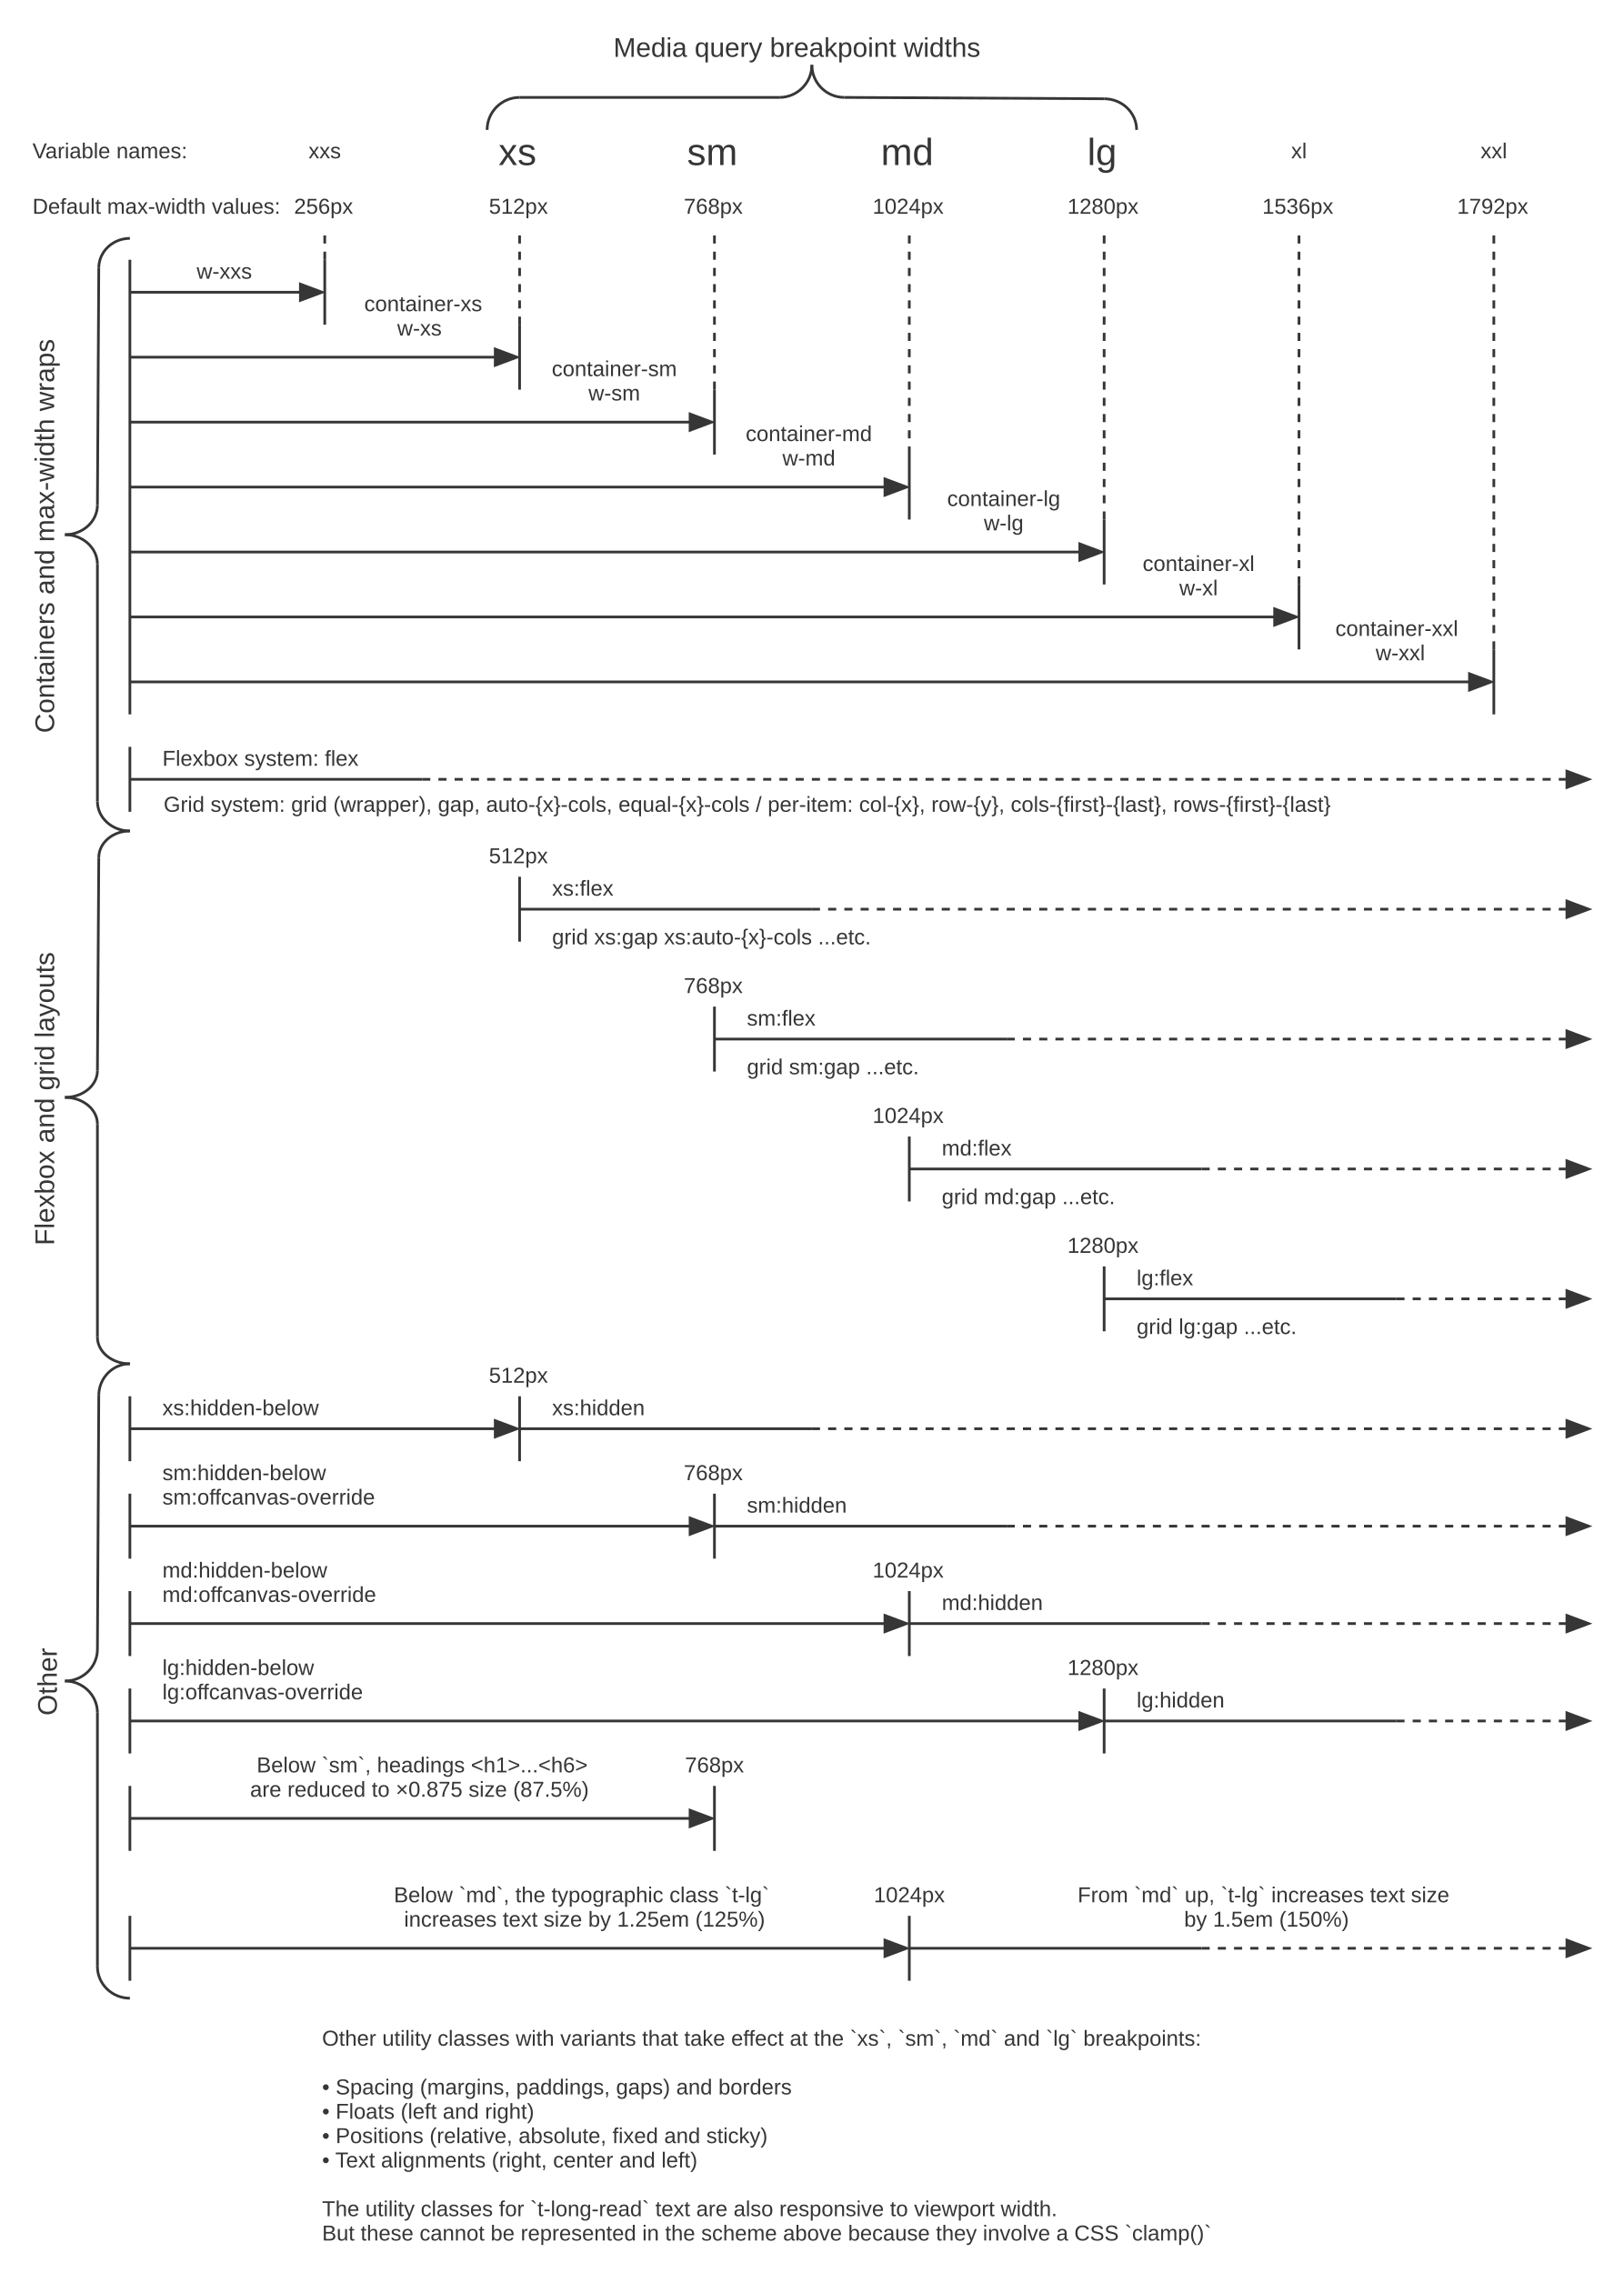
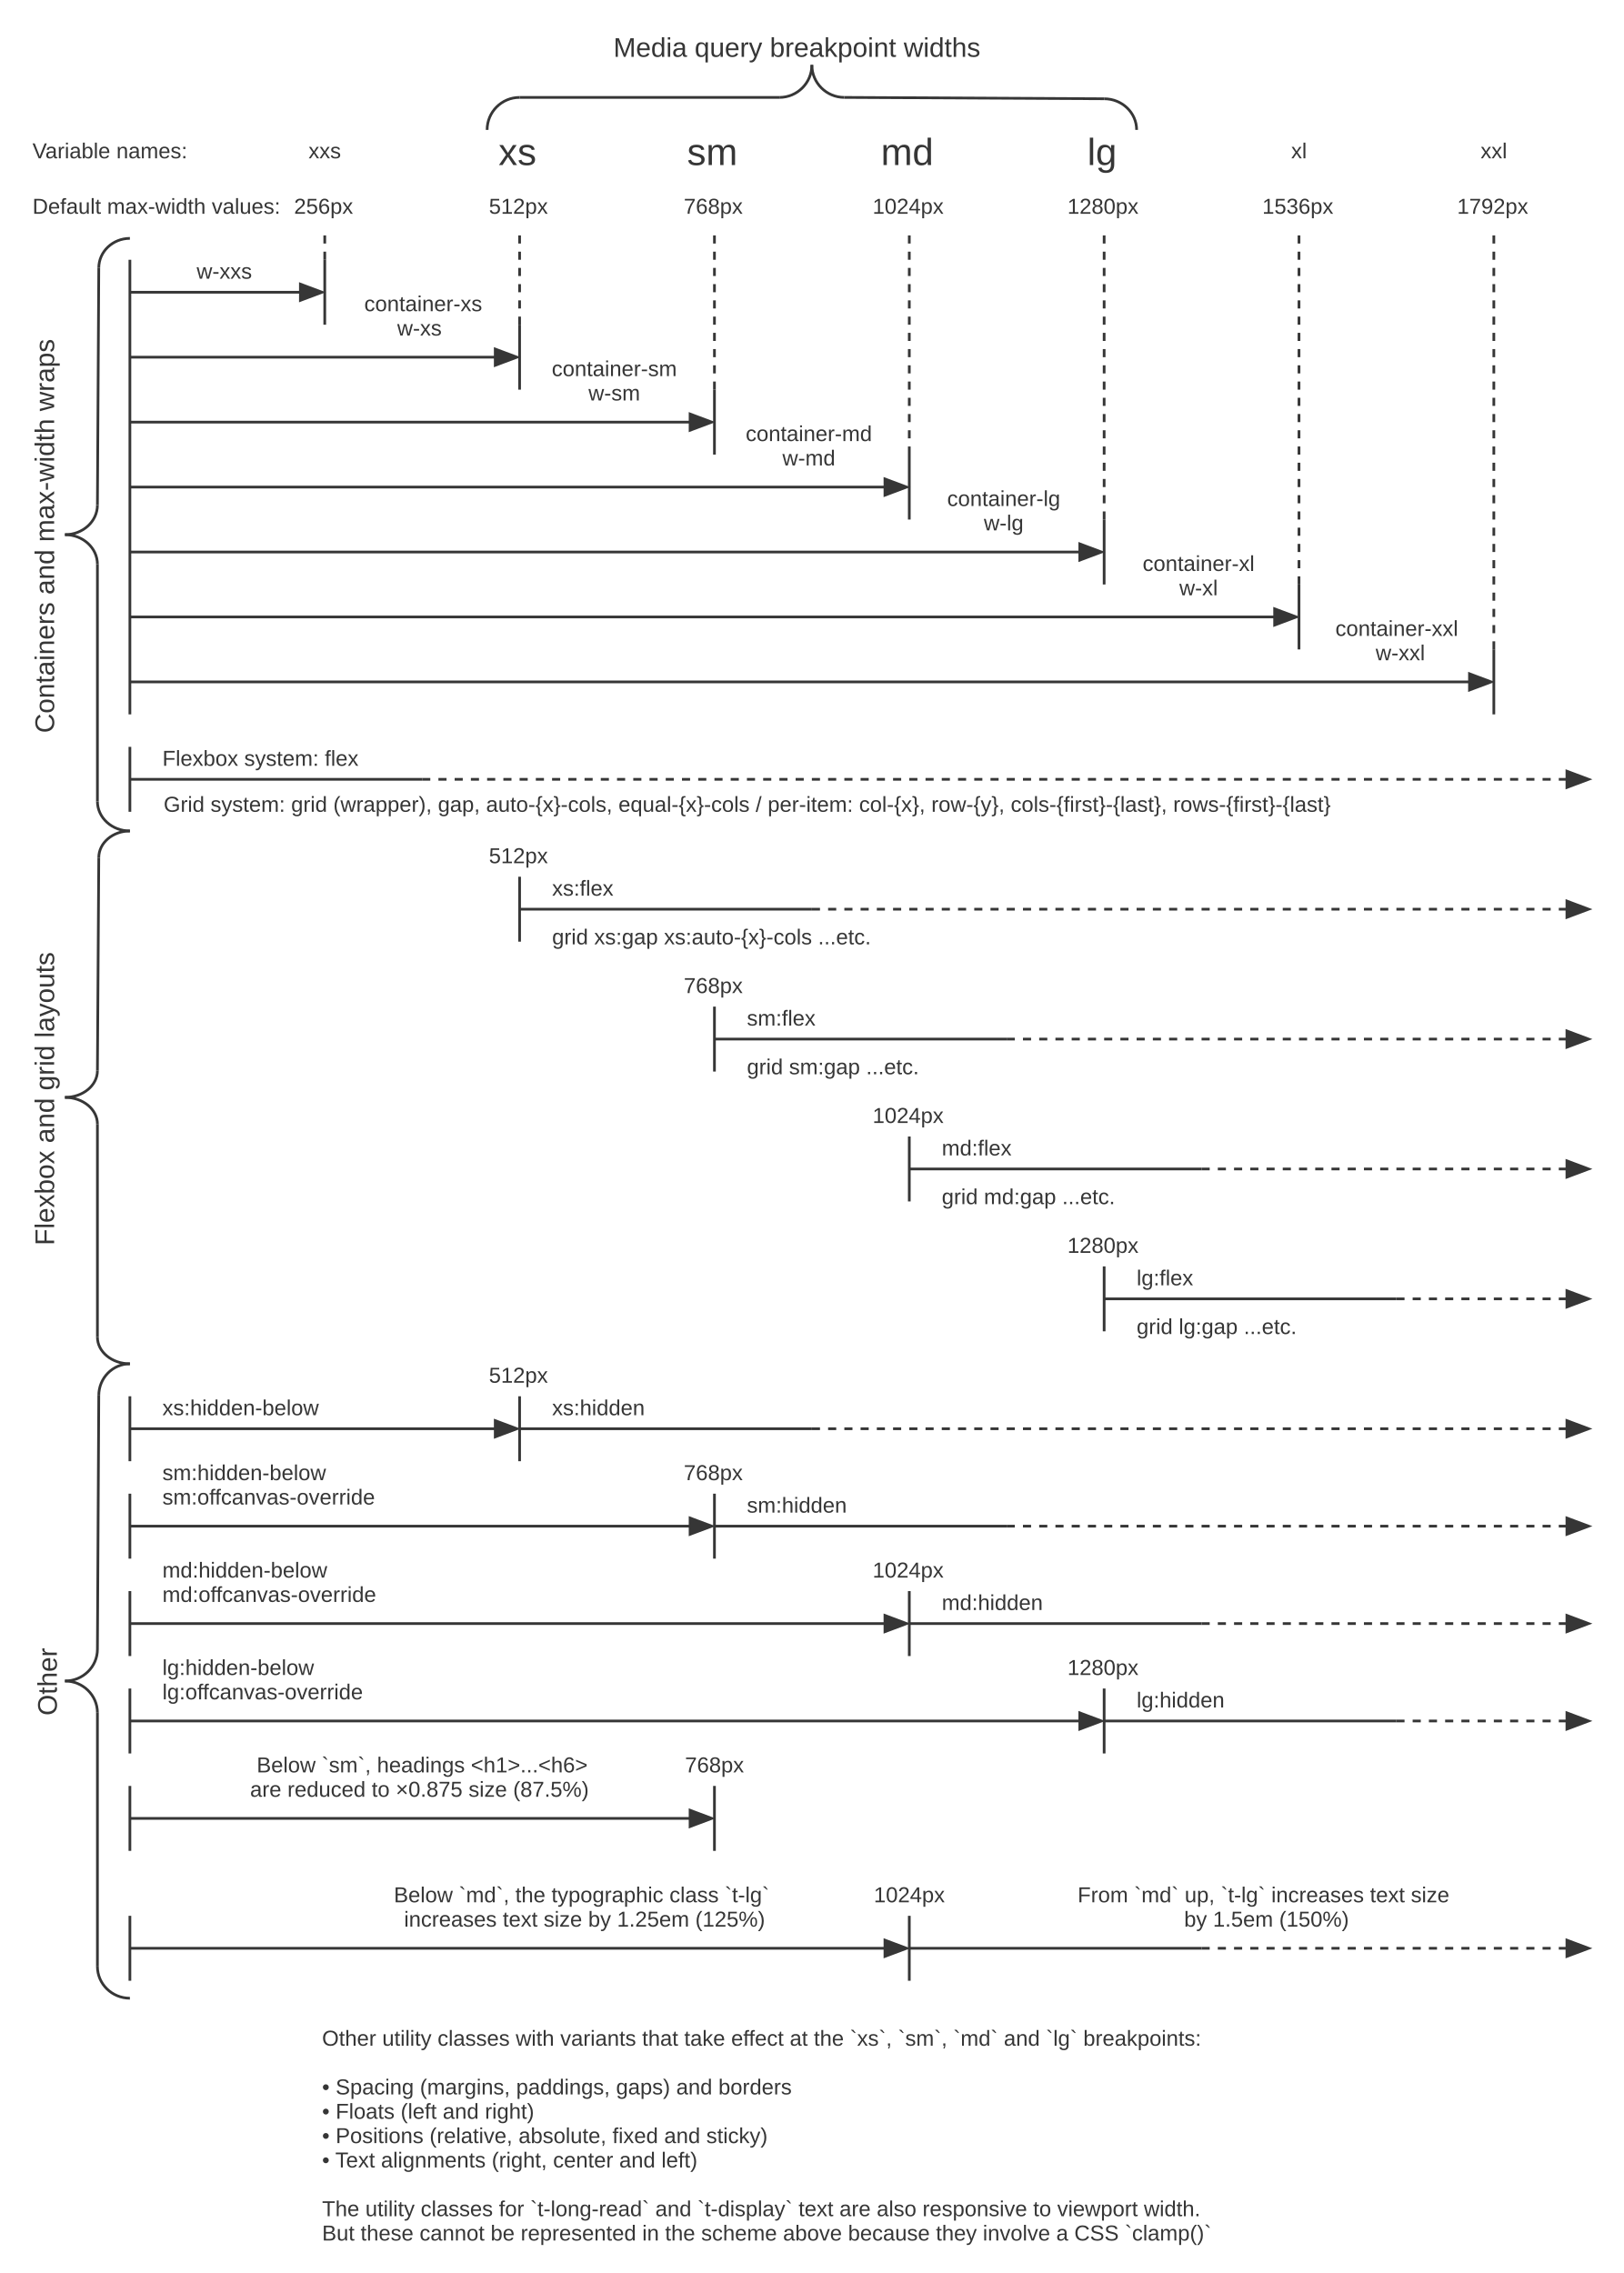
<svg xmlns="http://www.w3.org/2000/svg" version="1.1" x="0" y="0" width="1320" height="1848" viewBox="0, 0, 1320, 1848">
  <g id="Layer_1">
    <g>
      <g>
        <path d="M105.6,237.6 L244.2,237.6" fill="#000000" />
        <path d="M105.6,237.6 L244.2,237.6" fill-opacity="0" stroke="#363636" stroke-width="2.2" />
      </g>
      <g>
        <path d="M244.2,244.2 L261.8,237.6 L244.2,231 z" fill="#363636" />
        <path d="M244.2,244.2 L261.8,237.6 L244.2,231 z" fill-opacity="0" stroke="#363636" stroke-width="2.2" />
      </g>
    </g>
    <text transform="matrix(2.2, 0, 0, 2.2, 580.171, 124.3)">
      <tspan x="-9.831" y="4.5" font-family="Arial, sans-serif" font-size="14" fill="#363636">sm</tspan>
    </text>
    <text transform="matrix(2.2, 0, 0, 2.2, 738.593, 124.3)">
      <tspan x="-10.224" y="4.5" font-family="Arial, sans-serif" font-size="14" fill="#363636">md</tspan>
    </text>
    <text transform="matrix(2.2, 0, 0, 2.2, 897.002, 124.3)">
      <tspan x="-5.948" y="4.5" font-family="Arial, sans-serif" font-size="14" fill="#363636">lg</tspan>
    </text>
    <text transform="matrix(2.2, 0, 0, 2.2, 1057.097, 124.3)">
      <tspan x="-3.389" y="2" font-family="Arial, sans-serif" font-size="8" fill="#363636">xl</tspan>
    </text>
    <text transform="matrix(2.2, 0, 0, 2.2, 265.1, 124.3)">
      <tspan x="-6.5" y="2" font-family="Arial, sans-serif" font-size="8" fill="#363636">xxs</tspan>
    </text>
    <text transform="matrix(2.2, 0, 0, 2.2, 1215.497, 124.3)">
      <tspan x="-5.389" y="2" font-family="Arial, sans-serif" font-size="8" fill="#363636">xxl</tspan>
    </text>
    <text transform="matrix(2.2, 0, 0, 2.2, 183.453, 222.2)">
      <tspan x="-10.721" y="2" font-family="Arial, sans-serif" font-size="8" fill="#363636">w-xxs</tspan>
    </text>
    <g>
      <g>
        <path d="M105.6,290.4 L402.6,290.4" fill="#000000" />
        <path d="M105.6,290.4 L402.6,290.4" fill-opacity="0" stroke="#363636" stroke-width="2.2" />
      </g>
      <g>
        <path d="M402.6,297 L420.2,290.4 L402.6,283.8 z" fill="#363636" />
        <path d="M402.6,297 L420.2,290.4 L402.6,283.8 z" fill-opacity="0" stroke="#363636" stroke-width="2.2" />
      </g>
    </g>
    <g>
      <g>
        <path d="M105.6,343.2 L561,343.2" fill="#000000" />
        <path d="M105.6,343.2 L561,343.2" fill-opacity="0" stroke="#363636" stroke-width="2.2" />
      </g>
      <g>
        <path d="M561,349.8 L578.6,343.2 L561,336.6 z" fill="#363636" />
        <path d="M561,349.8 L578.6,343.2 L561,336.6 z" fill-opacity="0" stroke="#363636" stroke-width="2.2" />
      </g>
    </g>
    <g>
      <text transform="matrix(2.2, 0, 0, 2.2, 500.5, 301.4)">
        <tspan x="-23.619" y="2" font-family="Arial, sans-serif" font-size="8" fill="#363636">container-sm</tspan>
      </text>
      <text transform="matrix(2.2, 0, 0, 2.2, 500.497, 321.2)">
        <tspan x="-10.053" y="2" font-family="Arial, sans-serif" font-size="8" fill="#363636">w-sm</tspan>
      </text>
    </g>
    <g>
      <g>
        <path d="M105.6,396 L719.4,396" fill="#000000" />
        <path d="M105.6,396 L719.4,396" fill-opacity="0" stroke="#363636" stroke-width="2.2" />
      </g>
      <g>
        <path d="M719.4,402.6 L737,396 L719.4,389.4 z" fill="#363636" />
        <path d="M719.4,402.6 L737,396 L719.4,389.4 z" fill-opacity="0" stroke="#363636" stroke-width="2.2" />
      </g>
    </g>
    <g>
      <text transform="matrix(2.2, 0, 0, 2.2, 658.653, 354.2)">
        <tspan x="-23.844" y="2" font-family="Arial, sans-serif" font-size="8" fill="#363636">container-md</tspan>
      </text>
      <text transform="matrix(2.2, 0, 0, 2.2, 658.656, 374)">
        <tspan x="-10.277" y="2" font-family="Arial, sans-serif" font-size="8" fill="#363636">w-md</tspan>
      </text>
    </g>
    <g>
      <g>
        <path d="M105.6,448.8 L877.8,448.8" fill="#000000" />
        <path d="M105.6,448.8 L877.8,448.8" fill-opacity="0" stroke="#363636" stroke-width="2.2" />
      </g>
      <g>
        <path d="M877.8,455.4 L895.4,448.8 L877.8,442.2 z" fill="#363636" />
        <path d="M877.8,455.4 L895.4,448.8 L877.8,442.2 z" fill-opacity="0" stroke="#363636" stroke-width="2.2" />
      </g>
    </g>
    <g>
      <text transform="matrix(2.2, 0, 0, 2.2, 817.057, 407)">
        <tspan x="-21.4" y="2" font-family="Arial, sans-serif" font-size="8" fill="#363636">container-lg</tspan>
      </text>
      <text transform="matrix(2.2, 0, 0, 2.2, 817.056, 426.8)">
        <tspan x="-7.834" y="2" font-family="Arial, sans-serif" font-size="8" fill="#363636">w-lg</tspan>
      </text>
    </g>
    <text transform="matrix(2.2, 0, 0, 2.2, 264.126, 169.4)">
      <tspan x="-11.398" y="2" font-family="Arial, sans-serif" font-size="8" fill="#363636">256px</tspan>
    </text>
    <text transform="matrix(2.2, 0, 0, 2.2, 422.526, 169.4)">
      <tspan x="-11.398" y="2" font-family="Arial, sans-serif" font-size="8" fill="#363636">512px</tspan>
    </text>
    <text transform="matrix(2.2, 0, 0, 2.2, 580.926, 169.4)">
      <tspan x="-11.398" y="2" font-family="Arial, sans-serif" font-size="8" fill="#363636">768px</tspan>
    </text>
    <text transform="matrix(2.2, 0, 0, 2.2, 739.326, 169.4)">
      <tspan x="-13.623" y="2" font-family="Arial, sans-serif" font-size="8" fill="#363636">1024px</tspan>
    </text>
    <text transform="matrix(2.2, 0, 0, 2.2, 897.726, 169.4)">
      <tspan x="-13.623" y="2" font-family="Arial, sans-serif" font-size="8" fill="#363636">1280px</tspan>
    </text>
    <text transform="matrix(2.2, 0, 0, 2.2, 1056.125, 169.4)">
      <tspan x="-13.623" y="2" font-family="Arial, sans-serif" font-size="8" fill="#363636">1536px</tspan>
    </text>
    <text transform="matrix(2.2, 0, 0, 2.2, 1214.526, 169.4)">
      <tspan x="-13.623" y="2" font-family="Arial, sans-serif" font-size="8" fill="#363636">1792px</tspan>
    </text>
    <g>
      <g>
        <path d="M105.6,501.6 L1036.2,501.6" fill="#000000" />
        <path d="M105.6,501.6 L1036.2,501.6" fill-opacity="0" stroke="#363636" stroke-width="2.2" />
      </g>
      <g>
        <path d="M1036.2,508.2 L1053.8,501.6 L1036.2,495 z" fill="#363636" />
        <path d="M1036.2,508.2 L1053.8,501.6 L1036.2,495 z" fill-opacity="0" stroke="#363636" stroke-width="2.2" />
      </g>
    </g>
    <g>
      <text transform="matrix(2.2, 0, 0, 2.2, 975.455, 459.8)">
        <tspan x="-21.176" y="2" font-family="Arial, sans-serif" font-size="8" fill="#363636">container-xl</tspan>
      </text>
      <text transform="matrix(2.2, 0, 0, 2.2, 975.456, 479.6)">
        <tspan x="-7.609" y="2" font-family="Arial, sans-serif" font-size="8" fill="#363636">w-xl</tspan>
      </text>
    </g>
    <g>
      <g>
        <path d="M105.6,554.4 L1194.6,554.4" fill="#000000" />
        <path d="M105.6,554.4 L1194.6,554.4" fill-opacity="0" stroke="#363636" stroke-width="2.2" />
      </g>
      <g>
        <path d="M1194.6,561 L1212.2,554.4 L1194.6,547.8 z" fill="#363636" />
        <path d="M1194.6,561 L1212.2,554.4 L1194.6,547.8 z" fill-opacity="0" stroke="#363636" stroke-width="2.2" />
      </g>
    </g>
    <g>
      <text transform="matrix(2.2, 0, 0, 2.2, 1136.563, 512.6)">
        <tspan x="-23.176" y="2" font-family="Arial, sans-serif" font-size="8" fill="#363636">container-xxl</tspan>
      </text>
      <text transform="matrix(2.2, 0, 0, 2.2, 1139.473, 532.4)">
        <tspan x="-9.609" y="2" font-family="Arial, sans-serif" font-size="8" fill="#363636">w-xxl</tspan>
      </text>
    </g>
    <g>
      <g>
        <path d="M818.4,1240.8 L1273.8,1240.8" fill="#000000" />
        <path d="M818.4,1240.8 L1273.8,1240.8" fill-opacity="0" stroke="#363636" stroke-width="2.2" stroke-dasharray="6.6,6.6" />
      </g>
      <g>
        <path d="M1273.8,1247.4 L1291.4,1240.8 L1273.8,1234.2 z" fill="#363636" />
        <path d="M1273.8,1247.4 L1291.4,1240.8 L1273.8,1234.2 z" fill-opacity="0" stroke="#363636" stroke-width="2.2" />
      </g>
    </g>
    <text transform="matrix(2.2, 0, 0, 2.2, 648.901, 1225.4)">
      <tspan x="-18.955" y="2" font-family="Arial, sans-serif" font-size="8" fill="#363636">sm:hidden</tspan>
    </text>
    <g>
      <text transform="matrix(2.2, 0, 0, 2.2, 199.626, 1199)">
        <tspan x="-30.738" y="2" font-family="Arial, sans-serif" font-size="8" fill="#363636">sm:hidden-below</tspan>
      </text>
      <text transform="matrix(2.2, 0, 0, 2.2, 219.508, 1218.8)">
        <tspan x="-39.775" y="2" font-family="Arial, sans-serif" font-size="8" fill="#363636">sm:offcanvas-override</tspan>
      </text>
    </g>
    <text transform="matrix(2.2, 0, 0, 2.2, 807.793, 1304.6)">
      <tspan x="-19.18" y="2" font-family="Arial, sans-serif" font-size="8" fill="#363636">md:hidden</tspan>
    </text>
    <text transform="matrix(2.2, 0, 0, 2.2, 960.822, 1383.8)">
      <tspan x="-16.736" y="2" font-family="Arial, sans-serif" font-size="8" fill="#363636">lg:hidden</tspan>
    </text>
    <g>
      <g>
        <path d="M976.8,1320 L1273.8,1320" fill="#000000" />
        <path d="M976.8,1320 L1273.8,1320" fill-opacity="0" stroke="#363636" stroke-width="2.2" stroke-dasharray="6.6,6.6" />
      </g>
      <g>
        <path d="M1273.8,1326.6 L1291.4,1320 L1273.8,1313.4 z" fill="#363636" />
        <path d="M1273.8,1326.6 L1291.4,1320 L1273.8,1313.4 z" fill-opacity="0" stroke="#363636" stroke-width="2.2" />
      </g>
    </g>
    <g>
      <g>
        <path d="M1135.2,1399.2 L1273.8,1399.2" fill="#000000" />
        <path d="M1135.2,1399.2 L1273.8,1399.2" fill-opacity="0" stroke="#363636" stroke-width="2.2" stroke-dasharray="6.6,6.6" />
      </g>
      <g>
        <path d="M1273.8,1405.8 L1291.4,1399.2 L1273.8,1392.6 z" fill="#363636" />
        <path d="M1273.8,1405.8 L1291.4,1399.2 L1273.8,1392.6 z" fill-opacity="0" stroke="#363636" stroke-width="2.2" />
      </g>
    </g>
    <g>
      <text transform="matrix(2.2, 0, 0, 2.2, 200.118, 1278.2)">
        <tspan x="-30.963" y="2" font-family="Arial, sans-serif" font-size="8" fill="#363636">md:hidden-below</tspan>
      </text>
      <text transform="matrix(2.2, 0, 0, 2.2, 220, 1298)">
        <tspan x="-40" y="2" font-family="Arial, sans-serif" font-size="8" fill="#363636">md:offcanvas-override</tspan>
      </text>
    </g>
    <g>
      <text transform="matrix(2.2, 0, 0, 2.2, 194.741, 1357.4)">
        <tspan x="-28.52" y="2" font-family="Arial, sans-serif" font-size="8" fill="#363636">lg:hidden-below</tspan>
      </text>
      <text transform="matrix(2.2, 0, 0, 2.2, 214.624, 1377.2)">
        <tspan x="-37.557" y="2" font-family="Arial, sans-serif" font-size="8" fill="#363636">lg:offcanvas-override</tspan>
      </text>
    </g>
    <g>
      <g>
        <path d="M561,1240.8 L105.6,1240.8" fill="#000000" />
        <path d="M561,1240.8 L105.6,1240.8" fill-opacity="0" stroke="#363636" stroke-width="2.2" />
      </g>
      <g>
        <path d="M561,1247.4 L578.6,1240.8 L561,1234.2 z" fill="#363636" />
        <path d="M561,1247.4 L578.6,1240.8 L561,1234.2 z" fill-opacity="0" stroke="#363636" stroke-width="2.2" />
      </g>
    </g>
    <g>
      <g>
        <path d="M719.4,1320 L105.6,1320" fill="#000000" />
        <path d="M719.4,1320 L105.6,1320" fill-opacity="0" stroke="#363636" stroke-width="2.2" />
      </g>
      <g>
        <path d="M719.4,1326.6 L737,1320 L719.4,1313.4 z" fill="#363636" />
        <path d="M719.4,1326.6 L737,1320 L719.4,1313.4 z" fill-opacity="0" stroke="#363636" stroke-width="2.2" />
      </g>
    </g>
    <g>
      <g>
        <path d="M877.8,1399.2 L105.6,1399.2" fill="#000000" />
        <path d="M877.8,1399.2 L105.6,1399.2" fill-opacity="0" stroke="#363636" stroke-width="2.2" />
      </g>
      <g>
        <path d="M877.8,1405.8 L895.4,1399.2 L877.8,1392.6 z" fill="#363636" />
        <path d="M877.8,1405.8 L895.4,1399.2 L877.8,1392.6 z" fill-opacity="0" stroke="#363636" stroke-width="2.2" />
      </g>
    </g>
    <g>
      <path d="M580.8,1240.8 L818.4,1240.8" fill="#000000" />
      <path d="M580.8,1240.8 L818.4,1240.8" fill-opacity="0" stroke="#363636" stroke-width="2.2" />
    </g>
    <g>
      <path d="M739.2,1320 L976.8,1320" fill="#000000" />
      <path d="M739.2,1320 L976.8,1320" fill-opacity="0" stroke="#363636" stroke-width="2.2" />
    </g>
    <g>
      <path d="M897.6,1399.2 L1135.2,1399.2" fill="#000000" />
      <path d="M897.6,1399.2 L1135.2,1399.2" fill-opacity="0" stroke="#363636" stroke-width="2.2" />
    </g>
    <g>
      <g>
        <path d="M818.4,844.8 L1273.8,844.8" fill="#000000" />
        <path d="M818.4,844.8 L1273.8,844.8" fill-opacity="0" stroke="#363636" stroke-width="2.2" stroke-dasharray="6.6,6.6" />
      </g>
      <g>
        <path d="M1273.8,851.4 L1291.4,844.8 L1273.8,838.2 z" fill="#363636" />
        <path d="M1273.8,851.4 L1291.4,844.8 L1273.8,838.2 z" fill-opacity="0" stroke="#363636" stroke-width="2.2" />
      </g>
    </g>
    <g>
      <path d="M580.8,844.8 L818.4,844.8" fill="#000000" />
      <path d="M580.8,844.8 L818.4,844.8" fill-opacity="0" stroke="#363636" stroke-width="2.2" />
    </g>
    <g>
      <g>
        <path d="M976.8,950.4 L1273.8,950.4" fill="#000000" />
        <path d="M976.8,950.4 L1273.8,950.4" fill-opacity="0" stroke="#363636" stroke-width="2.2" stroke-dasharray="6.6,6.6" />
      </g>
      <g>
        <path d="M1273.8,957 L1291.4,950.4 L1273.8,943.8 z" fill="#363636" />
        <path d="M1273.8,957 L1291.4,950.4 L1273.8,943.8 z" fill-opacity="0" stroke="#363636" stroke-width="2.2" />
      </g>
    </g>
    <g>
      <path d="M739.2,950.4 L976.8,950.4" fill="#000000" />
      <path d="M739.2,950.4 L976.8,950.4" fill-opacity="0" stroke="#363636" stroke-width="2.2" />
    </g>
    <g>
      <g>
        <path d="M1135.2,1056 L1273.8,1056" fill="#000000" />
        <path d="M1135.2,1056 L1273.8,1056" fill-opacity="0" stroke="#363636" stroke-width="2.2" stroke-dasharray="6.6,6.6" />
      </g>
      <g>
        <path d="M1273.8,1062.6 L1291.4,1056 L1273.8,1049.4 z" fill="#363636" />
        <path d="M1273.8,1062.6 L1291.4,1056 L1273.8,1049.4 z" fill-opacity="0" stroke="#363636" stroke-width="2.2" />
      </g>
    </g>
    <g>
      <path d="M897.6,1056 L1135.2,1056" fill="#000000" />
      <path d="M897.6,1056 L1135.2,1056" fill-opacity="0" stroke="#363636" stroke-width="2.2" />
    </g>
    <g>
      <g>
        <path d="M105.6,1478.4 L561,1478.4" fill="#000000" />
        <path d="M105.6,1478.4 L561,1478.4" fill-opacity="0" stroke="#363636" stroke-width="2.2" />
      </g>
      <g>
        <path d="M561,1485 L578.6,1478.4 L561,1471.8 z" fill="#363636" />
        <path d="M561,1485 L578.6,1478.4 L561,1471.8 z" fill-opacity="0" stroke="#363636" stroke-width="2.2" />
      </g>
    </g>
    <g>
      <text transform="matrix(2.2, 0, 0, 2.2, 344.303, 1436.6)">
        <tspan x="-61.648" y="2" font-family="Arial, sans-serif" font-size="8" fill="#363636">Below `sm`, headings &lt;h1&gt;...&lt;h6&gt;</tspan>
      </text>
      <text transform="matrix(2.2, 0, 0, 2.2, 342.106, 1456.4)">
        <tspan x="-63.094" y="2" font-family="Arial, sans-serif" font-size="8" fill="#363636">are reduced to ×0.875 size (87.5%)</tspan>
      </text>
    </g>
    <g>
      <g>
        <path d="M976.8,1584 L1273.8,1584" fill="#000000" />
        <path d="M976.8,1584 L1273.8,1584" fill-opacity="0" stroke="#363636" stroke-width="2.2" stroke-dasharray="6.6,6.6" />
      </g>
      <g>
        <path d="M1273.8,1590.6 L1291.4,1584 L1273.8,1577.4 z" fill="#363636" />
        <path d="M1273.8,1590.6 L1291.4,1584 L1273.8,1577.4 z" fill-opacity="0" stroke="#363636" stroke-width="2.2" />
      </g>
    </g>
    <g>
      <path d="M739.2,1584 L976.8,1584" fill="#000000" />
      <path d="M739.2,1584 L976.8,1584" fill-opacity="0" stroke="#363636" stroke-width="2.2" />
    </g>
    <g>
      <g>
        <path d="M105.6,1584 L719.4,1584" fill="#000000" />
        <path d="M105.6,1584 L719.4,1584" fill-opacity="0" stroke="#363636" stroke-width="2.2" />
      </g>
      <g>
        <path d="M719.4,1590.6 L737,1584 L719.4,1577.4 z" fill="#363636" />
        <path d="M719.4,1590.6 L737,1584 L719.4,1577.4 z" fill-opacity="0" stroke="#363636" stroke-width="2.2" />
      </g>
    </g>
    <g>
      <text transform="matrix(2.2, 0, 0, 2.2, 473.857, 1542.2)">
        <tspan x="-69.857" y="2" font-family="Arial, sans-serif" font-size="8" fill="#363636">Below `md`, the typographic class `t-lg` </tspan>
      </text>
      <text transform="matrix(2.2, 0, 0, 2.2, 476.303, 1562)">
        <tspan x="-67.197" y="2" font-family="Arial, sans-serif" font-size="8" fill="#363636">increases text size by 1.25em (125%)</tspan>
      </text>
    </g>
    <g>
      <text transform="matrix(2.2, 0, 0, 2.2, 1028.253, 1542.2)">
        <tspan x="-69.182" y="2" font-family="Arial, sans-serif" font-size="8" fill="#363636">From `md` up, `t-lg` increases text size </tspan>
      </text>
      <text transform="matrix(2.2, 0, 0, 2.2, 1030.7, 1562)">
        <tspan x="-30.959" y="2" font-family="Arial, sans-serif" font-size="8" fill="#363636">by 1.5em (150%)</tspan>
      </text>
    </g>
    <g>
      <text transform="matrix(2.2, 0, 0, 2.2, 620.245, 1658.8)">
        <tspan x="-162.93" y="2" font-family="Arial, sans-serif" font-size="8" fill="#363636">Other utility classes with variants that take effect at the `xs`, `sm`, `md` and `lg` breakpoints:</tspan>
      </text>
      <text transform="matrix(2.2, 0, 0, 2.2, 444.534, 1698.4)">
        <tspan x="-83.061" y="2" font-family="Arial, sans-serif" font-size="8" fill="#363636">• Spacing (margins, paddings, gaps) and borders</tspan>
      </text>
      <text transform="matrix(2.2, 0, 0, 2.2, 349.127, 1718.2)">
        <tspan x="-39.693" y="2" font-family="Arial, sans-serif" font-size="8" fill="#363636">• Floats (left and right)</tspan>
      </text>
      <text transform="matrix(2.2, 0, 0, 2.2, 444.02, 1738)">
        <tspan x="-82.826" y="2" font-family="Arial, sans-serif" font-size="8" fill="#363636">• Positions (relative, absolute, fixed and sticky)</tspan>
      </text>
      <text transform="matrix(2.2, 0, 0, 2.2, 415.495, 1757.8)">
        <tspan x="-69.859" y="2" font-family="Arial, sans-serif" font-size="8" fill="#363636">• Text alignments (right, center and left)</tspan>
      </text>
      <text transform="matrix(2.2, 0, 0, 2.2, 561.737, 1797.4)">
-         <tspan x="-136.334" y="2" font-family="Arial, sans-serif" font-size="8" fill="#363636">The utility classes for `t-long-read` text are also responsive to viewport width.</tspan>
+         <tspan x="-136.334" y="2" font-family="Arial, sans-serif" font-size="8" fill="#363636">The utility classes for `t-long-read` and `t-display` text are also responsive to viewport width.</tspan>
      </text>
      <text transform="matrix(2.2, 0, 0, 2.2, 624.396, 1817.2)">
        <tspan x="-164.814" y="2" font-family="Arial, sans-serif" font-size="8" fill="#363636">But these cannot be represented in the scheme above because they involve a CSS `clamp()`</tspan>
      </text>
    </g>
    <g>
      <path d="M897.6,1082.4 L897.6,1029.6" fill="#000000" />
      <path d="M897.6,1082.4 L897.6,1029.6" fill-opacity="0" stroke="#363636" stroke-width="2.2" />
    </g>
    <g>
      <path d="M739.2,976.8 L739.2,924" fill="#000000" />
      <path d="M739.2,976.8 L739.2,924" fill-opacity="0" stroke="#363636" stroke-width="2.2" />
    </g>
    <g>
      <path d="M580.8,871.2 L580.8,818.4" fill="#000000" />
      <path d="M580.8,871.2 L580.8,818.4" fill-opacity="0" stroke="#363636" stroke-width="2.2" />
    </g>
    <g>
      <path d="M739.2,1346.4 L739.2,1293.6" fill="#000000" />
      <path d="M739.2,1346.4 L739.2,1293.6" fill-opacity="0" stroke="#363636" stroke-width="2.2" />
    </g>
    <g>
      <path d="M580.8,1267.2 L580.8,1214.4" fill="#000000" />
      <path d="M580.8,1267.2 L580.8,1214.4" fill-opacity="0" stroke="#363636" stroke-width="2.2" />
    </g>
    <g>
      <path d="M897.6,1425.6 L897.6,1372.8" fill="#000000" />
      <path d="M897.6,1425.6 L897.6,1372.8" fill-opacity="0" stroke="#363636" stroke-width="2.2" />
    </g>
    <text transform="matrix(2.2, 0, 0, 2.2, 342.1, 268.4)">
      <tspan x="-8.721" y="2" font-family="Arial, sans-serif" font-size="8" fill="#363636">w-xs</tspan>
    </text>
    <g>
      <g>
        <path d="M660,1161.6 L1273.8,1161.6" fill="#000000" />
        <path d="M660,1161.6 L1273.8,1161.6" fill-opacity="0" stroke="#363636" stroke-width="2.2" stroke-dasharray="6.6,6.6" />
      </g>
      <g>
        <path d="M1273.8,1168.2 L1291.4,1161.6 L1273.8,1155 z" fill="#363636" />
        <path d="M1273.8,1168.2 L1291.4,1161.6 L1273.8,1155 z" fill-opacity="0" stroke="#363636" stroke-width="2.2" />
      </g>
    </g>
    <text transform="matrix(2.2, 0, 0, 2.2, 487.571, 1146.2)">
      <tspan x="-17.623" y="2" font-family="Arial, sans-serif" font-size="8" fill="#363636">xs:hidden</tspan>
    </text>
    <text transform="matrix(2.2, 0, 0, 2.2, 196.696, 1146.2)">
      <tspan x="-29.406" y="2" font-family="Arial, sans-serif" font-size="8" fill="#363636">xs:hidden-below</tspan>
    </text>
    <g>
      <g>
        <path d="M402.6,1161.6 L105.6,1161.6" fill="#000000" />
        <path d="M402.6,1161.6 L105.6,1161.6" fill-opacity="0" stroke="#363636" stroke-width="2.2" />
      </g>
      <g>
        <path d="M402.6,1168.2 L420.2,1161.6 L402.6,1155 z" fill="#363636" />
        <path d="M402.6,1168.2 L420.2,1161.6 L402.6,1155 z" fill-opacity="0" stroke="#363636" stroke-width="2.2" />
      </g>
    </g>
    <g>
      <path d="M422.4,1161.6 L660,1161.6" fill="#000000" />
      <path d="M422.4,1161.6 L660,1161.6" fill-opacity="0" stroke="#363636" stroke-width="2.2" />
    </g>
    <g>
      <path d="M422.4,1188 L422.4,1135.2" fill="#000000" />
      <path d="M422.4,1188 L422.4,1135.2" fill-opacity="0" stroke="#363636" stroke-width="2.2" />
    </g>
    <g>
      <g>
        <path d="M660,739.2 L1273.8,739.2" fill="#000000" />
        <path d="M660,739.2 L1273.8,739.2" fill-opacity="0" stroke="#363636" stroke-width="2.2" stroke-dasharray="6.6,6.6" />
      </g>
      <g>
        <path d="M1273.8,745.8 L1291.4,739.2 L1273.8,732.6 z" fill="#363636" />
        <path d="M1273.8,745.8 L1291.4,739.2 L1273.8,732.6 z" fill-opacity="0" stroke="#363636" stroke-width="2.2" />
      </g>
    </g>
    <g>
      <path d="M422.4,739.2 L660,739.2" fill="#000000" />
      <path d="M422.4,739.2 L660,739.2" fill-opacity="0" stroke="#363636" stroke-width="2.2" />
    </g>
    <g>
      <path d="M422.4,765.6 L422.4,712.8" fill="#000000" />
      <path d="M422.4,765.6 L422.4,712.8" fill-opacity="0" stroke="#363636" stroke-width="2.2" />
    </g>
    <text transform="matrix(2.2, 0, 0, 2.2, 421.771, 124.3)">
      <tspan x="-7.5" y="4.5" font-family="Arial, sans-serif" font-size="14" fill="#363636">xs</tspan>
    </text>
    <g>
      <path d="M580.8,1504.8 L580.8,1452" fill="#000000" />
      <path d="M580.8,1504.8 L580.8,1452" fill-opacity="0" stroke="#363636" stroke-width="2.2" />
    </g>
    <g>
      <path d="M739.2,1610.4 L739.2,1557.6" fill="#000000" />
      <path d="M739.2,1610.4 L739.2,1557.6" fill-opacity="0" stroke="#363636" stroke-width="2.2" />
    </g>
    <g>
      <text transform="matrix(2.2, 0, 0, 2.2, 474.839, 723.8)">
        <tspan x="-11.836" y="2" font-family="Arial, sans-serif" font-size="8" fill="#363636">xs:flex</tspan>
      </text>
      <text transform="matrix(2.2, 0, 0, 2.2, 579.514, 763.4)">
        <tspan x="-59.416" y="2" font-family="Arial, sans-serif" font-size="8" fill="#363636">grid xs:gap xs:auto-{x}-cols ...etc.</tspan>
      </text>
    </g>
    <g>
      <g>
        <path d="M343.2,633.6 L1273.8,633.6" fill="#000000" />
        <path d="M343.2,633.6 L1273.8,633.6" fill-opacity="0" stroke="#363636" stroke-width="2.2" stroke-dasharray="6.6,6.6" />
      </g>
      <g>
        <path d="M1273.8,640.2 L1291.4,633.6 L1273.8,627 z" fill="#363636" />
        <path d="M1273.8,640.2 L1291.4,633.6 L1273.8,627 z" fill-opacity="0" stroke="#363636" stroke-width="2.2" />
      </g>
    </g>
    <g>
      <path d="M105.6,633.6 L343.2,633.6" fill="#000000" />
      <path d="M105.6,633.6 L343.2,633.6" fill-opacity="0" stroke="#363636" stroke-width="2.2" />
    </g>
    <g>
      <path d="M105.6,660 L105.6,607.2" fill="#000000" />
      <path d="M105.6,660 L105.6,607.2" fill-opacity="0" stroke="#363636" stroke-width="2.2" />
    </g>
    <g>
      <text transform="matrix(2.2, 0, 0, 2.2, 212.811, 618.2)">
        <tspan x="-36.732" y="2" font-family="Arial, sans-serif" font-size="8" fill="#363636">Flexbox system: flex</tspan>
      </text>
      <text transform="matrix(2.2, 0, 0, 2.2, 608.516, 655.6)">
        <tspan x="-216.139" y="2" font-family="Arial, sans-serif" font-size="8" fill="#363636">Grid system: grid (wrapper), gap, auto-{x}-cols, equal-{x}-cols / per-item: col-{x}, row-{y}, cols-{first}-{last}, rows-{first}-{last} </tspan>
      </text>
    </g>
    <g>
      <text transform="matrix(2.2, 0, 0, 2.2, 636.17, 829.4)">
        <tspan x="-13.168" y="2" font-family="Arial, sans-serif" font-size="8" fill="#363636">sm:flex</tspan>
      </text>
      <text transform="matrix(2.2, 0, 0, 2.2, 678.241, 869)">
        <tspan x="-32.291" y="2" font-family="Arial, sans-serif" font-size="8" fill="#363636">grid sm:gap ...etc.</tspan>
      </text>
    </g>
    <g>
      <text transform="matrix(2.2, 0, 0, 2.2, 795.062, 935)">
        <tspan x="-13.393" y="2" font-family="Arial, sans-serif" font-size="8" fill="#363636">md:flex</tspan>
      </text>
      <text transform="matrix(2.2, 0, 0, 2.2, 837.133, 974.6)">
        <tspan x="-32.516" y="2" font-family="Arial, sans-serif" font-size="8" fill="#363636">grid md:gap ...etc.</tspan>
      </text>
    </g>
    <g>
      <text transform="matrix(2.2, 0, 0, 2.2, 948.089, 1040.6)">
        <tspan x="-10.949" y="2" font-family="Arial, sans-serif" font-size="8" fill="#363636">lg:flex</tspan>
      </text>
      <text transform="matrix(2.2, 0, 0, 2.2, 990.161, 1080.2)">
        <tspan x="-30.072" y="2" font-family="Arial, sans-serif" font-size="8" fill="#363636">grid lg:gap ...etc.</tspan>
      </text>
    </g>
    <text transform="matrix(2.2, 0, 0, 2.2, 648.934, 40.7)">
      <tspan x="-68.315" y="2.5" font-family="Arial, sans-serif" font-size="10" fill="#363636">Media query breakpoint widths</tspan>
    </text>
    <path d="M396,105.6 C396,91.021 407.821,79.2 422.4,79.2" fill-opacity="0" stroke="#363636" stroke-width="2.2" />
    <path d="M897.6,80.3 C912.179,80.3 924,91.628 924,105.6" fill-opacity="0" stroke="#363636" stroke-width="2.2" />
    <path d="M686.4,79.2 C671.821,79.2 660,67.379 660,52.8" fill-opacity="0" stroke="#363636" stroke-width="2.2" />
    <path d="M660,52.8 C660,67.379 648.179,79.2 633.6,79.2" fill-opacity="0" stroke="#363636" stroke-width="2.2" />
    <path d="M422.4,79.2 L633.6,79.2" fill-opacity="0" stroke="#363636" stroke-width="2.2" />
    <path d="M686.4,79.2 L897.6,80.3" fill-opacity="0" stroke="#363636" stroke-width="2.2" />
    <text transform="matrix(2.2, 0, 0, 2.2, 422.526, 1119.8)">
      <tspan x="-11.398" y="2" font-family="Arial, sans-serif" font-size="8" fill="#363636">512px</tspan>
    </text>
    <text transform="matrix(2.2, 0, 0, 2.2, 580.926, 1199)">
      <tspan x="-11.398" y="2" font-family="Arial, sans-serif" font-size="8" fill="#363636">768px</tspan>
    </text>
    <text transform="matrix(2.2, 0, 0, 2.2, 739.326, 1278.2)">
      <tspan x="-13.623" y="2" font-family="Arial, sans-serif" font-size="8" fill="#363636">1024px</tspan>
    </text>
    <text transform="matrix(2.2, 0, 0, 2.2, 897.726, 1357.4)">
      <tspan x="-13.623" y="2" font-family="Arial, sans-serif" font-size="8" fill="#363636">1280px</tspan>
    </text>
    <text transform="matrix(2.2, 0, 0, 2.2, 581.903, 1436.6)">
      <tspan x="-11.398" y="2" font-family="Arial, sans-serif" font-size="8" fill="#363636">768px</tspan>
    </text>
    <text transform="matrix(2.2, 0, 0, 2.2, 740.3, 1542.2)">
      <tspan x="-13.623" y="2" font-family="Arial, sans-serif" font-size="8" fill="#363636">1024px</tspan>
    </text>
    <text transform="matrix(2.2, 0, 0, 2.2, 422.526, 697.4)">
      <tspan x="-11.398" y="2" font-family="Arial, sans-serif" font-size="8" fill="#363636">512px</tspan>
    </text>
    <text transform="matrix(2.2, 0, 0, 2.2, 580.926, 803)">
      <tspan x="-11.398" y="2" font-family="Arial, sans-serif" font-size="8" fill="#363636">768px</tspan>
    </text>
    <text transform="matrix(2.2, 0, 0, 2.2, 739.326, 908.6)">
      <tspan x="-13.623" y="2" font-family="Arial, sans-serif" font-size="8" fill="#363636">1024px</tspan>
    </text>
    <text transform="matrix(2.2, 0, 0, 2.2, 897.726, 1014.2)">
      <tspan x="-13.623" y="2" font-family="Arial, sans-serif" font-size="8" fill="#363636">1280px</tspan>
    </text>
    <g>
      <path d="M1214.4,580.8 L1214.4,528" fill="#000000" />
      <path d="M1214.4,580.8 L1214.4,528" fill-opacity="0" stroke="#363636" stroke-width="2.2" />
    </g>
    <g>
      <path d="M1056,528 L1056,475.2" fill="#000000" />
      <path d="M1056,528 L1056,475.2" fill-opacity="0" stroke="#363636" stroke-width="2.2" />
    </g>
    <g>
      <path d="M897.6,475.2 L897.6,422.4" fill="#000000" />
      <path d="M897.6,475.2 L897.6,422.4" fill-opacity="0" stroke="#363636" stroke-width="2.2" />
    </g>
    <g>
      <path d="M739.2,422.4 L739.2,369.6" fill="#000000" />
      <path d="M739.2,422.4 L739.2,369.6" fill-opacity="0" stroke="#363636" stroke-width="2.2" />
    </g>
    <g>
      <path d="M580.8,369.6 L580.8,316.8" fill="#000000" />
      <path d="M580.8,369.6 L580.8,316.8" fill-opacity="0" stroke="#363636" stroke-width="2.2" />
    </g>
    <g>
      <path d="M422.4,316.8 L422.4,264" fill="#000000" />
      <path d="M422.4,316.8 L422.4,264" fill-opacity="0" stroke="#363636" stroke-width="2.2" />
    </g>
    <g>
      <path d="M264,264 L264,211.2" fill="#000000" />
      <path d="M264,264 L264,211.2" fill-opacity="0" stroke="#363636" stroke-width="2.2" />
    </g>
    <g>
      <path d="M105.6,580.8 L105.6,211.2" fill="#000000" />
      <path d="M105.6,580.8 L105.6,211.2" fill-opacity="0" stroke="#363636" stroke-width="2.2" />
    </g>
    <g>
      <path d="M105.6,1188 L105.6,1135.2" fill="#000000" />
      <path d="M105.6,1188 L105.6,1135.2" fill-opacity="0" stroke="#363636" stroke-width="2.2" />
    </g>
    <g>
      <path d="M105.6,1267.2 L105.6,1214.4" fill="#000000" />
      <path d="M105.6,1267.2 L105.6,1214.4" fill-opacity="0" stroke="#363636" stroke-width="2.2" />
    </g>
    <g>
      <path d="M105.6,1346.4 L105.6,1293.6" fill="#000000" />
      <path d="M105.6,1346.4 L105.6,1293.6" fill-opacity="0" stroke="#363636" stroke-width="2.2" />
    </g>
    <g>
      <path d="M105.6,1425.6 L105.6,1372.8" fill="#000000" />
      <path d="M105.6,1425.6 L105.6,1372.8" fill-opacity="0" stroke="#363636" stroke-width="2.2" />
    </g>
    <g>
      <path d="M105.6,1504.8 L105.6,1452" fill="#000000" />
      <path d="M105.6,1504.8 L105.6,1452" fill-opacity="0" stroke="#363636" stroke-width="2.2" />
    </g>
    <g>
      <path d="M105.6,1610.4 L105.6,1557.6" fill="#000000" />
      <path d="M105.6,1610.4 L105.6,1557.6" fill-opacity="0" stroke="#363636" stroke-width="2.2" />
    </g>
    <text transform="matrix(2.2, 0, 0, 2.2, 90.438, 124.3)">
      <tspan x="-29.107" y="2" font-family="Arial, sans-serif" font-size="8" fill="#363636">Variable names:</tspan>
    </text>
    <text transform="matrix(2.2, 0, 0, 2.2, 128.253, 169.4)">
      <tspan x="-46.297" y="2" font-family="Arial, sans-serif" font-size="8" fill="#363636">Default max-width values:</tspan>
    </text>
    <text transform="matrix(0, -2.2, 2.2, 0, 38.5, 434.7)">
      <tspan x="-73.31" y="2.5" font-family="Arial, sans-serif" font-size="10" fill="#363636">Containers and max-width wraps</tspan>
    </text>
    <text transform="matrix(0, -2.2, 2.2, 0, 38.5, 892.2)">
      <tspan x="-54.697" y="2.5" font-family="Arial, sans-serif" font-size="10" fill="#363636">Flexbox and grid layouts</tspan>
    </text>
    <text transform="matrix(0, -2.2, 2.2, 0, 40.702, 1366.189)">
      <tspan x="-13.005" y="2.5" font-family="Arial, sans-serif" font-size="10" fill="#363636">Other</tspan>
    </text>
    <g>
      <path d="M1214.4,528 L1214.4,184.8" fill="#000000" />
      <path d="M1214.4,528 L1214.4,184.8" fill-opacity="0" stroke="#363636" stroke-width="2.2" stroke-dasharray="6.6,6.6" />
    </g>
    <g>
      <path d="M897.6,422.4 L897.6,184.8" fill="#000000" />
      <path d="M897.6,422.4 L897.6,184.8" fill-opacity="0" stroke="#363636" stroke-width="2.2" stroke-dasharray="6.6,6.6" />
    </g>
    <g>
      <path d="M1056,475.2 L1056,184.8" fill="#000000" />
      <path d="M1056,475.2 L1056,184.8" fill-opacity="0" stroke="#363636" stroke-width="2.2" stroke-dasharray="6.6,6.6" />
    </g>
    <g>
      <path d="M739.2,369.6 L739.2,184.8" fill="#000000" />
      <path d="M739.2,369.6 L739.2,184.8" fill-opacity="0" stroke="#363636" stroke-width="2.2" stroke-dasharray="6.6,6.6" />
    </g>
    <g>
      <path d="M580.8,316.8 L580.8,184.8" fill="#000000" />
      <path d="M580.8,316.8 L580.8,184.8" fill-opacity="0" stroke="#363636" stroke-width="2.2" stroke-dasharray="6.6,6.6" />
    </g>
    <g>
      <path d="M422.4,264 L422.4,184.8" fill="#000000" />
      <path d="M422.4,264 L422.4,184.8" fill-opacity="0" stroke="#363636" stroke-width="2.2" stroke-dasharray="6.6,6.6" />
    </g>
    <g>
      <path d="M264,211.2 L264,184.8" fill="#000000" />
      <path d="M264,211.2 L264,184.8" fill-opacity="0" stroke="#363636" stroke-width="2.2" stroke-dasharray="6.6,6.6" />
    </g>
    <g>
      <text transform="matrix(2.2, 0, 0, 2.2, 344.038, 248.6)">
        <tspan x="-21.787" y="2" font-family="Arial, sans-serif" font-size="8" fill="#363636">container-xs</tspan>
      </text>
    </g>
    <g>
      <path d="M105.6,675.6 C91.021,675.6 79.2,664.813 79.2,651.51" fill-opacity="0" stroke="#363636" stroke-width="2.2" />
      <path d="M80.3,217.89 C80.3,204.587 91.628,193.8 105.6,193.8" fill-opacity="0" stroke="#363636" stroke-width="2.2" />
      <path d="M79.2,410.61 C79.2,423.913 67.379,434.7 52.8,434.7" fill-opacity="0" stroke="#363636" stroke-width="2.2" />
      <path d="M52.8,434.7 C67.379,434.7 79.2,445.487 79.2,458.79" fill-opacity="0" stroke="#363636" stroke-width="2.2" />
      <path d="M79.2,651.51 L79.2,458.79" fill-opacity="0" stroke="#363636" stroke-width="2.2" />
      <path d="M79.2,410.61 L80.3,217.89" fill-opacity="0" stroke="#363636" stroke-width="2.2" />
    </g>
    <g>
      <path d="M105.6,1108.8 C91.021,1108.8 79.2,1099.101 79.2,1087.14" fill-opacity="0" stroke="#363636" stroke-width="2.2" />
      <path d="M80.3,697.26 C80.3,685.299 91.628,675.6 105.6,675.6" fill-opacity="0" stroke="#363636" stroke-width="2.2" />
      <path d="M79.2,870.54 C79.2,882.501 67.379,892.2 52.8,892.2" fill-opacity="0" stroke="#363636" stroke-width="2.2" />
      <path d="M52.8,892.2 C67.379,892.2 79.2,901.899 79.2,913.86" fill-opacity="0" stroke="#363636" stroke-width="2.2" />
      <path d="M79.2,1087.14 L79.2,913.86" fill-opacity="0" stroke="#363636" stroke-width="2.2" />
      <path d="M79.2,870.54 L80.3,697.26" fill-opacity="0" stroke="#363636" stroke-width="2.2" />
    </g>
    <g>
      <path d="M105.6,1624.6 C91.021,1624.6 79.2,1613.052 79.2,1598.81" fill-opacity="0" stroke="#363636" stroke-width="2.2" />
      <path d="M80.3,1134.59 C80.3,1120.348 91.628,1108.8 105.6,1108.8" fill-opacity="0" stroke="#363636" stroke-width="2.2" />
      <path d="M79.2,1340.91 C79.2,1355.152 67.379,1366.7 52.8,1366.7" fill-opacity="0" stroke="#363636" stroke-width="2.2" />
      <path d="M52.8,1366.7 C67.379,1366.7 79.2,1378.248 79.2,1392.49" fill-opacity="0" stroke="#363636" stroke-width="2.2" />
      <path d="M79.2,1598.81 L79.2,1392.49" fill-opacity="0" stroke="#363636" stroke-width="2.2" />
      <path d="M79.2,1340.91 L80.3,1134.59" fill-opacity="0" stroke="#363636" stroke-width="2.2" />
    </g>
  </g>
</svg>
